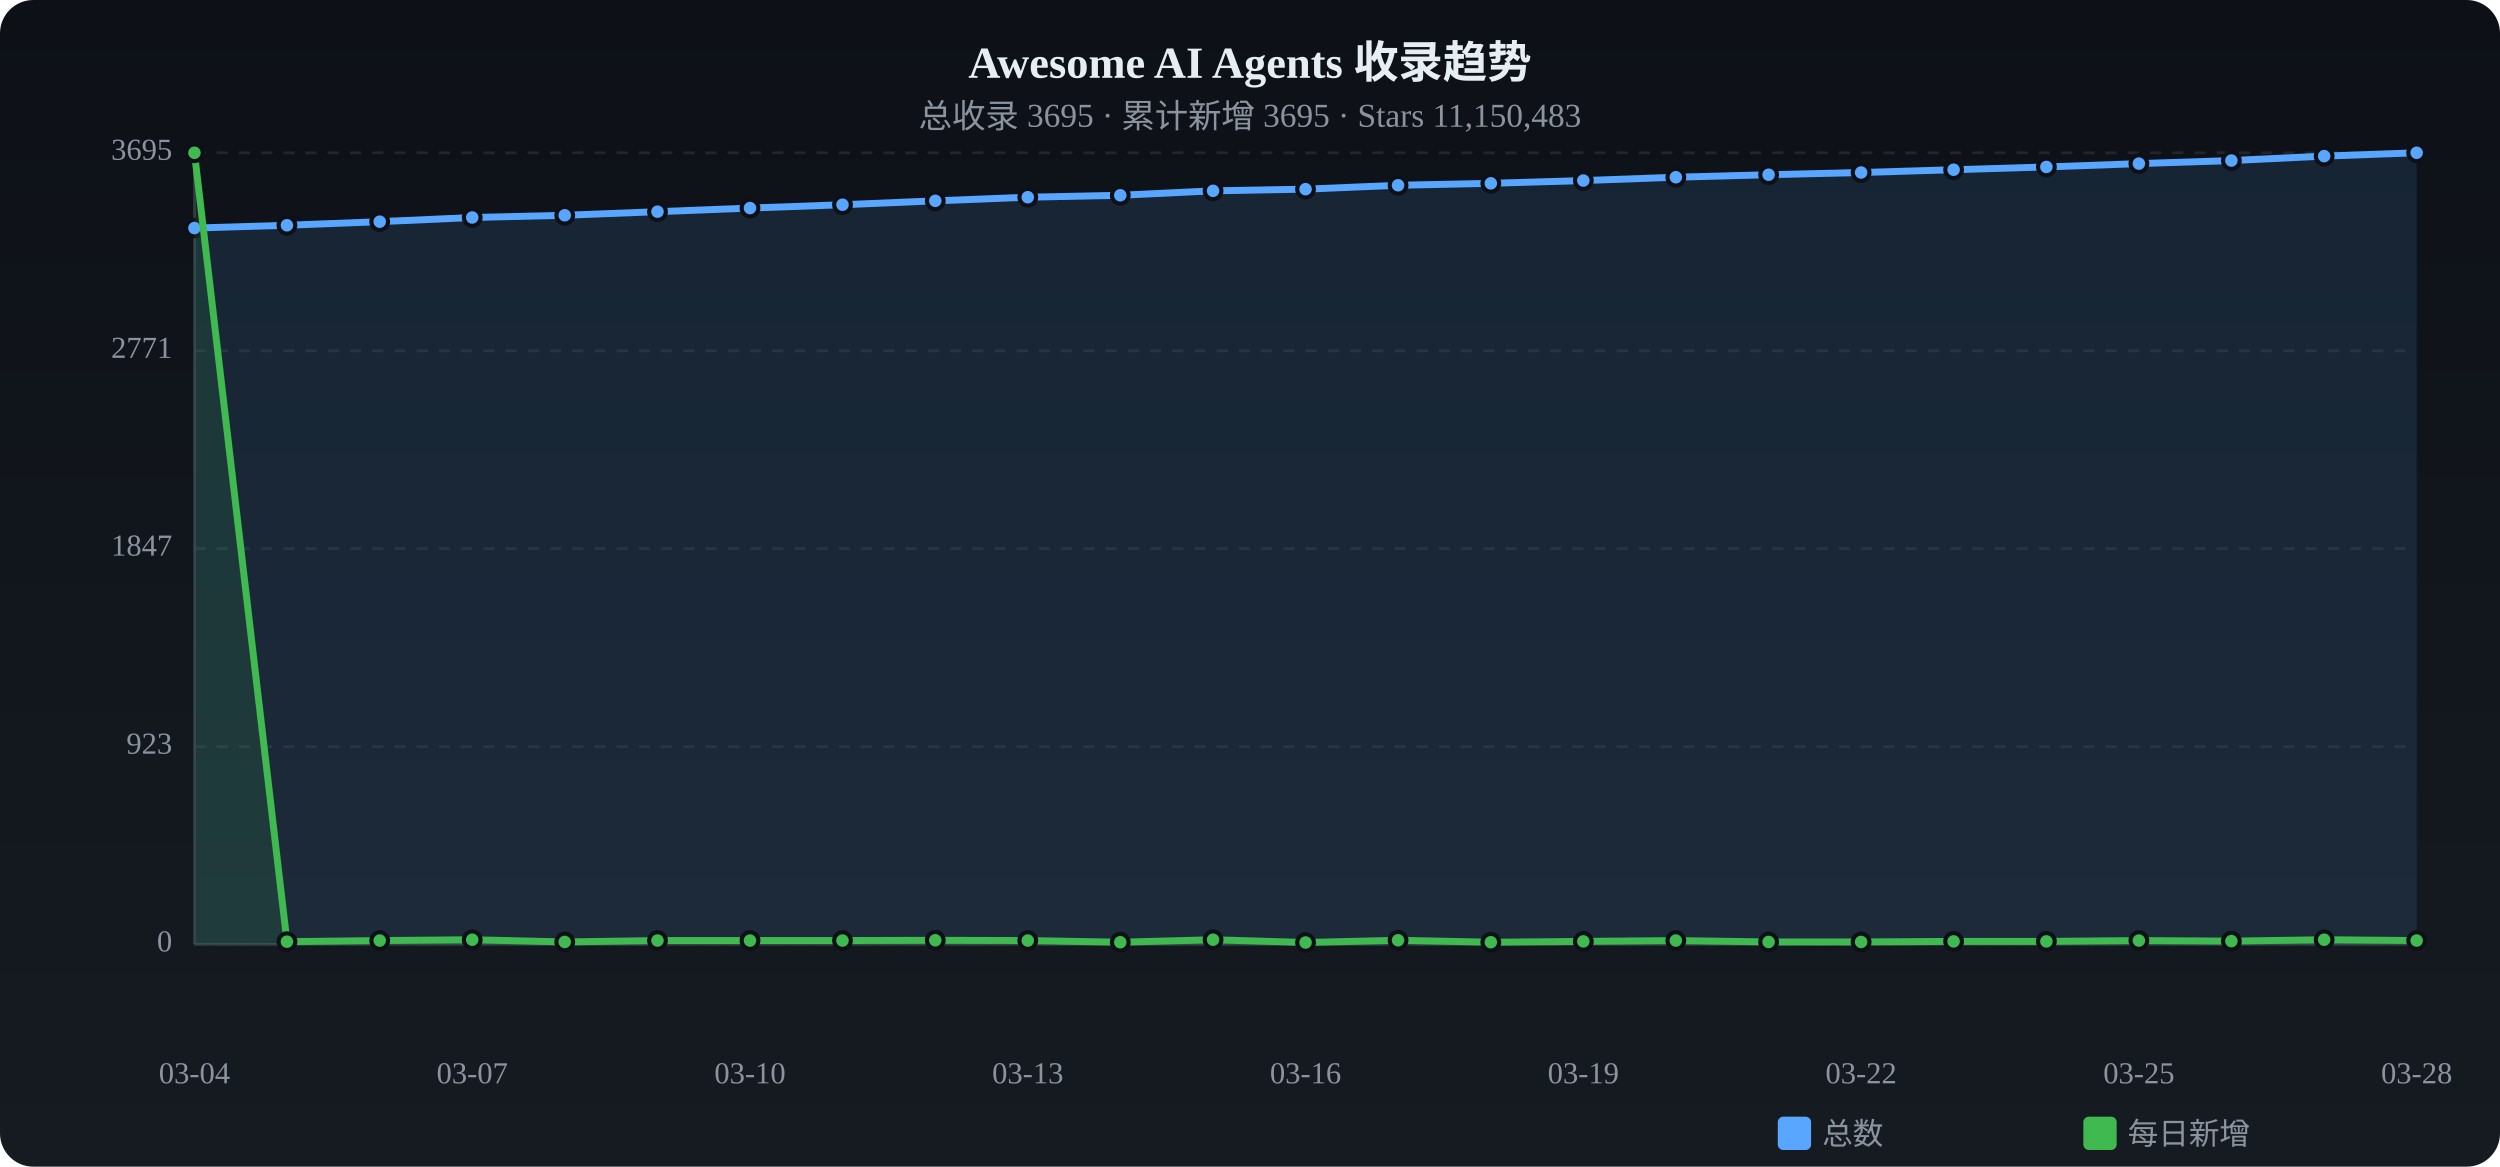
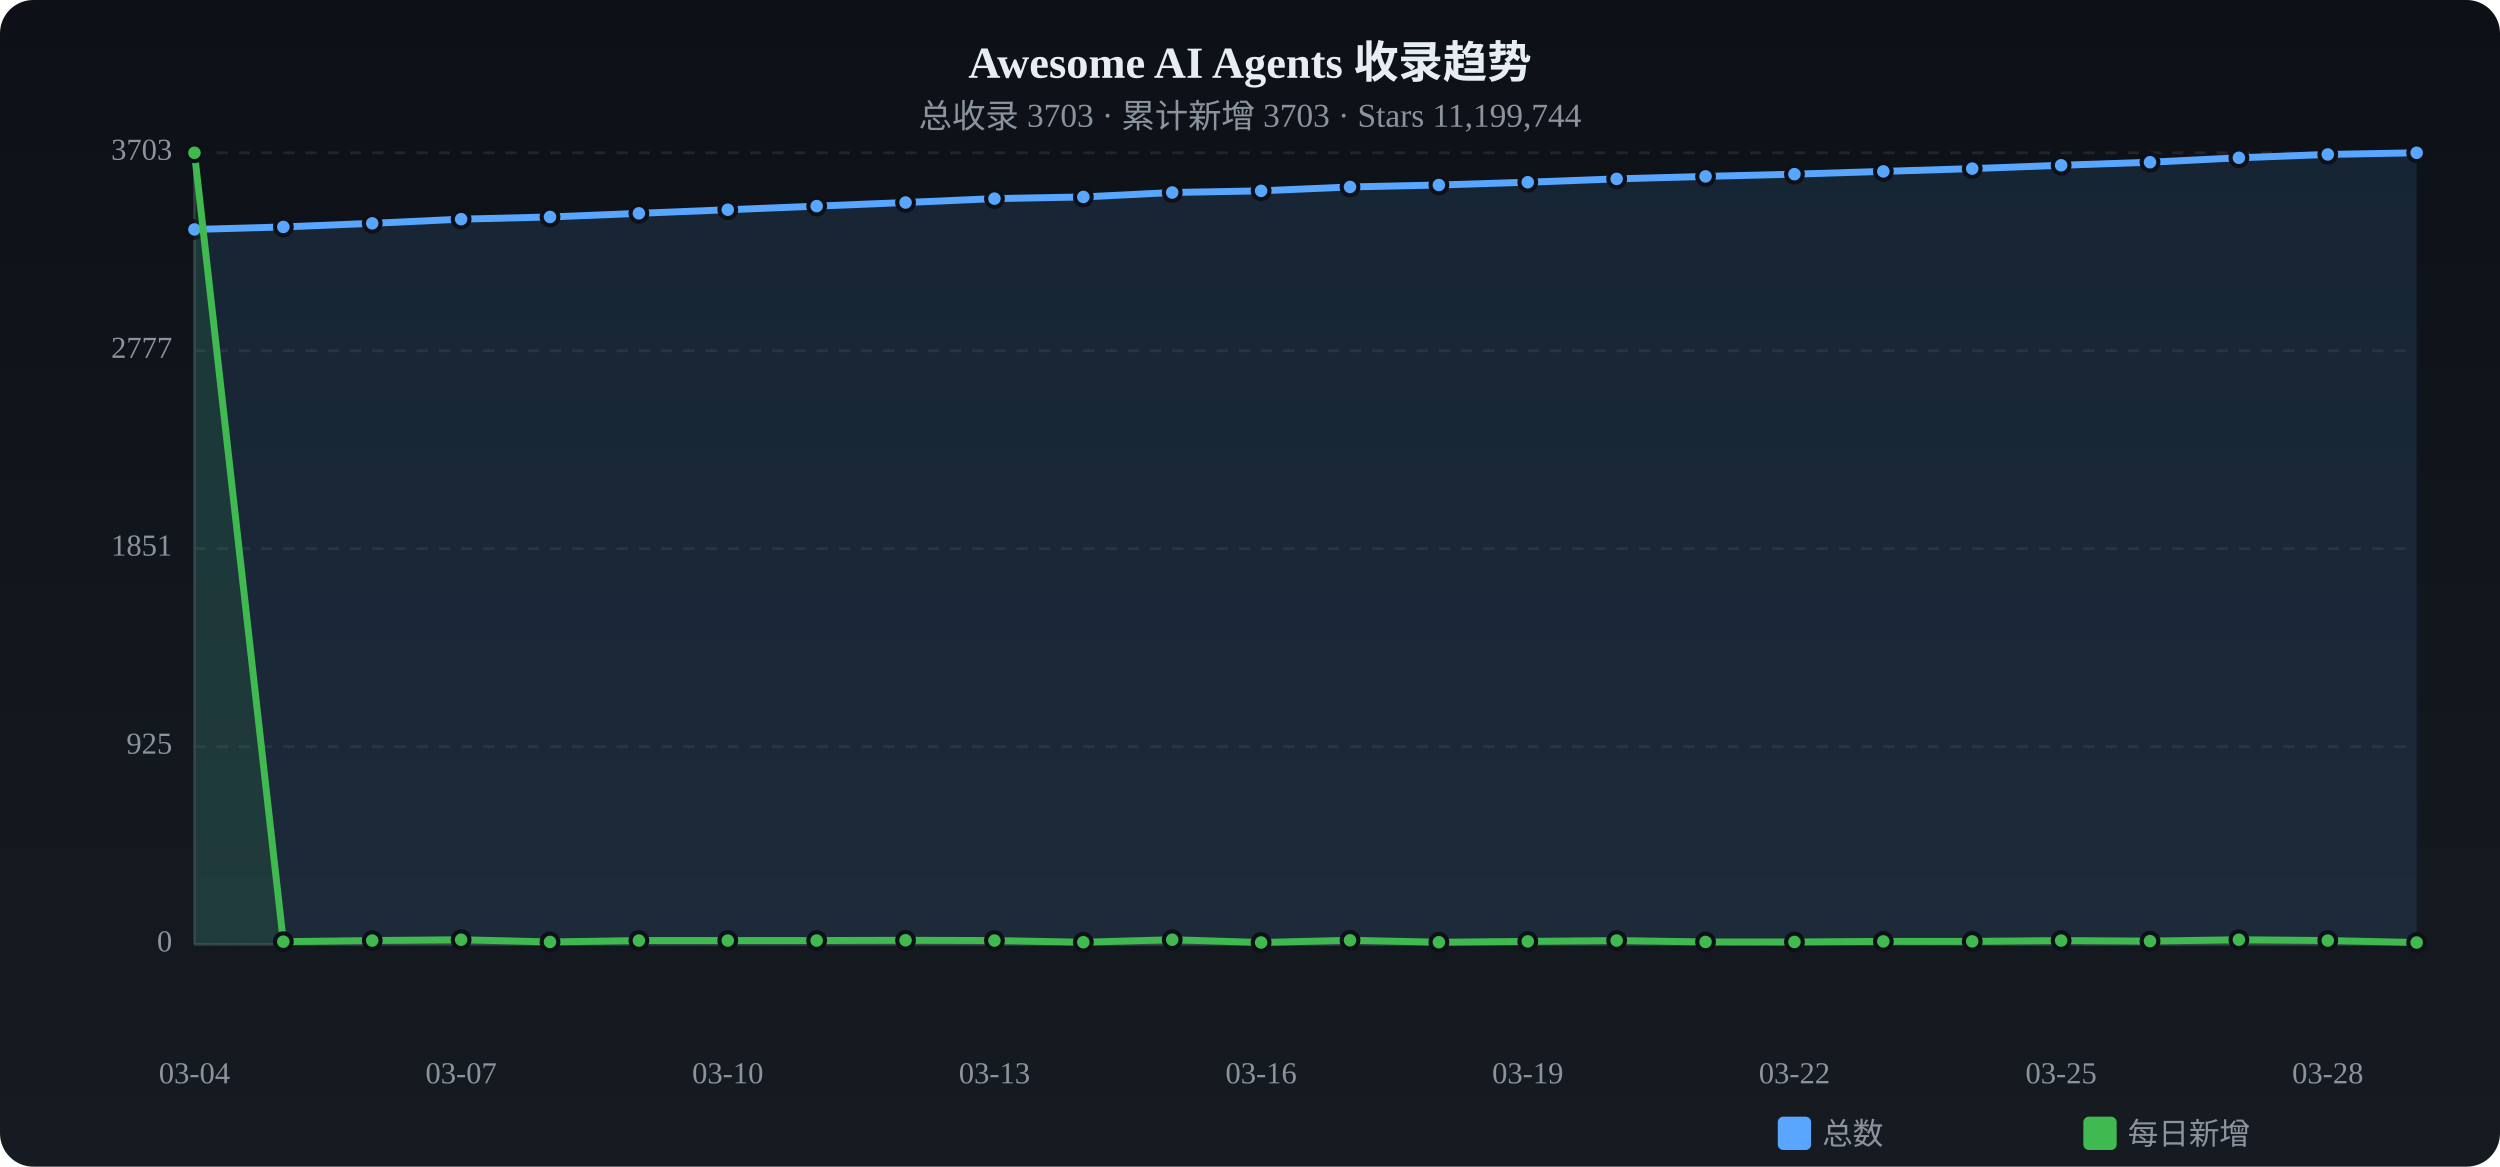
<svg xmlns="http://www.w3.org/2000/svg" viewBox="0 0 900 420" width="900" height="420">
  <defs>
    <linearGradient id="tbg" x1="0%" y1="0%" x2="0%" y2="100%">
      <stop offset="0%" stop-color="#0d1117" />
      <stop offset="100%" stop-color="#161b22" />
    </linearGradient>
  </defs>
  <rect width="900" height="420" rx="12" fill="url(#tbg)" />
  <text x="450.0" y="28" text-anchor="middle" fill="#e6edf3" font-size="16" font-weight="bold">Awesome AI Agents 收录趋势</text>
-   <text x="450.0" y="46" text-anchor="middle" fill="#8b949e" font-size="12">总收录 3695 · 累计新增 3695 · Stars 11,150,483</text>
+   <text x="450.0" y="46" text-anchor="middle" fill="#8b949e" font-size="12">总收录 3703 · 累计新增 3703 · Stars 11,199,744</text>
  <text x="62" y="340.0" text-anchor="end" fill="#8b949e" font-size="11" dominant-baseline="middle">0</text>
  <line x1="70" y1="340.0" x2="870" y2="340.0" stroke="#21262d" stroke-dasharray="4 4" />
-   <text x="62" y="268.8" text-anchor="end" fill="#8b949e" font-size="11" dominant-baseline="middle">923</text>
+   <text x="62" y="268.8" text-anchor="end" fill="#8b949e" font-size="11" dominant-baseline="middle">925</text>
  <line x1="70" y1="268.8" x2="870" y2="268.8" stroke="#21262d" stroke-dasharray="4 4" />
-   <text x="62" y="197.5" text-anchor="end" fill="#8b949e" font-size="11" dominant-baseline="middle">1847</text>
+   <text x="62" y="197.5" text-anchor="end" fill="#8b949e" font-size="11" dominant-baseline="middle">1851</text>
  <line x1="70" y1="197.5" x2="870" y2="197.5" stroke="#21262d" stroke-dasharray="4 4" />
-   <text x="62" y="126.3" text-anchor="end" fill="#8b949e" font-size="11" dominant-baseline="middle">2771</text>
+   <text x="62" y="126.3" text-anchor="end" fill="#8b949e" font-size="11" dominant-baseline="middle">2777</text>
  <line x1="70" y1="126.3" x2="870" y2="126.3" stroke="#21262d" stroke-dasharray="4 4" />
-   <text x="62" y="55.0" text-anchor="end" fill="#8b949e" font-size="11" dominant-baseline="middle">3695</text>
+   <text x="62" y="55.0" text-anchor="end" fill="#8b949e" font-size="11" dominant-baseline="middle">3703</text>
  <line x1="70" y1="55.0" x2="870" y2="55.0" stroke="#21262d" stroke-dasharray="4 4" />
  <line x1="70" y1="55" x2="70" y2="340" stroke="#30363d" />
  <line x1="70" y1="340" x2="870" y2="340" stroke="#30363d" />
-   <path d="M70.0,82.1 L103.3,81.1 L136.7,79.8 L170.0,78.3 L203.3,77.5 L236.7,76.2 L270.0,74.9 L303.3,73.7 L336.7,72.3 L370.0,71.0 L403.3,70.3 L436.7,68.7 L470.0,68.1 L503.3,66.7 L536.7,66.0 L570.0,65.0 L603.3,63.8 L636.7,62.9 L670.0,62.1 L703.3,61.1 L736.7,60.1 L770.0,58.9 L803.3,57.8 L836.7,56.2 L870.0,55.0 L870.0,340 L70.0,340 Z" fill="#58a6ff" opacity="0.12" />
-   <polyline points="70.0,82.1 103.3,81.1 136.7,79.8 170.0,78.3 203.3,77.5 236.7,76.2 270.0,74.9 303.3,73.7 336.7,72.3 370.0,71.0 403.3,70.3 436.7,68.7 470.0,68.1 503.3,66.7 536.7,66.0 570.0,65.0 603.3,63.8 636.7,62.9 670.0,62.1 703.3,61.1 736.7,60.1 770.0,58.9 803.3,57.8 836.7,56.2 870.0,55.0" fill="none" stroke="#58a6ff" stroke-width="2.5" stroke-linecap="round" stroke-linejoin="round" />
-   <circle cx="70.0" cy="82.1" r="3" fill="#58a6ff" stroke="#0d1117" stroke-width="1.5" />
-   <circle cx="103.3" cy="81.1" r="3" fill="#58a6ff" stroke="#0d1117" stroke-width="1.5" />
-   <circle cx="136.7" cy="79.8" r="3" fill="#58a6ff" stroke="#0d1117" stroke-width="1.5" />
-   <circle cx="170.0" cy="78.3" r="3" fill="#58a6ff" stroke="#0d1117" stroke-width="1.5" />
-   <circle cx="203.3" cy="77.5" r="3" fill="#58a6ff" stroke="#0d1117" stroke-width="1.5" />
-   <circle cx="236.7" cy="76.2" r="3" fill="#58a6ff" stroke="#0d1117" stroke-width="1.5" />
-   <circle cx="270.0" cy="74.9" r="3" fill="#58a6ff" stroke="#0d1117" stroke-width="1.5" />
-   <circle cx="303.3" cy="73.7" r="3" fill="#58a6ff" stroke="#0d1117" stroke-width="1.5" />
-   <circle cx="336.7" cy="72.3" r="3" fill="#58a6ff" stroke="#0d1117" stroke-width="1.5" />
-   <circle cx="370.0" cy="71.0" r="3" fill="#58a6ff" stroke="#0d1117" stroke-width="1.5" />
-   <circle cx="403.3" cy="70.3" r="3" fill="#58a6ff" stroke="#0d1117" stroke-width="1.5" />
-   <circle cx="436.7" cy="68.7" r="3" fill="#58a6ff" stroke="#0d1117" stroke-width="1.5" />
-   <circle cx="470.0" cy="68.1" r="3" fill="#58a6ff" stroke="#0d1117" stroke-width="1.5" />
-   <circle cx="503.3" cy="66.7" r="3" fill="#58a6ff" stroke="#0d1117" stroke-width="1.5" />
-   <circle cx="536.7" cy="66.0" r="3" fill="#58a6ff" stroke="#0d1117" stroke-width="1.5" />
-   <circle cx="570.0" cy="65.0" r="3" fill="#58a6ff" stroke="#0d1117" stroke-width="1.5" />
-   <circle cx="603.3" cy="63.8" r="3" fill="#58a6ff" stroke="#0d1117" stroke-width="1.5" />
-   <circle cx="636.7" cy="62.9" r="3" fill="#58a6ff" stroke="#0d1117" stroke-width="1.5" />
-   <circle cx="670.0" cy="62.1" r="3" fill="#58a6ff" stroke="#0d1117" stroke-width="1.5" />
-   <circle cx="703.3" cy="61.1" r="3" fill="#58a6ff" stroke="#0d1117" stroke-width="1.5" />
-   <circle cx="736.7" cy="60.1" r="3" fill="#58a6ff" stroke="#0d1117" stroke-width="1.5" />
-   <circle cx="770.0" cy="58.9" r="3" fill="#58a6ff" stroke="#0d1117" stroke-width="1.5" />
-   <circle cx="803.3" cy="57.8" r="3" fill="#58a6ff" stroke="#0d1117" stroke-width="1.5" />
-   <circle cx="836.7" cy="56.2" r="3" fill="#58a6ff" stroke="#0d1117" stroke-width="1.5" />
+   <path d="M70.0,82.6 L102.0,81.7 L134.0,80.4 L166.0,78.9 L198.0,78.1 L230.0,76.8 L262.0,75.5 L294.0,74.2 L326.0,72.9 L358.0,71.5 L390.0,70.9 L422.0,69.3 L454.0,68.7 L486.0,67.3 L518.0,66.6 L550.0,65.6 L582.0,64.4 L614.0,63.5 L646.0,62.7 L678.0,61.7 L710.0,60.7 L742.0,59.5 L774.0,58.4 L806.0,56.8 L838.0,55.6 L870.0,55.0 L870.0,340 L70.0,340 Z" fill="#58a6ff" opacity="0.12" />
+   <polyline points="70.0,82.6 102.0,81.7 134.0,80.4 166.0,78.9 198.0,78.1 230.0,76.8 262.0,75.5 294.0,74.2 326.0,72.9 358.0,71.5 390.0,70.9 422.0,69.3 454.0,68.7 486.0,67.3 518.0,66.6 550.0,65.6 582.0,64.4 614.0,63.5 646.0,62.7 678.0,61.7 710.0,60.7 742.0,59.5 774.0,58.4 806.0,56.8 838.0,55.6 870.0,55.0" fill="none" stroke="#58a6ff" stroke-width="2.5" stroke-linecap="round" stroke-linejoin="round" />
+   <circle cx="70.0" cy="82.6" r="3" fill="#58a6ff" stroke="#0d1117" stroke-width="1.5" />
+   <circle cx="102.0" cy="81.7" r="3" fill="#58a6ff" stroke="#0d1117" stroke-width="1.5" />
+   <circle cx="134.0" cy="80.4" r="3" fill="#58a6ff" stroke="#0d1117" stroke-width="1.5" />
+   <circle cx="166.0" cy="78.9" r="3" fill="#58a6ff" stroke="#0d1117" stroke-width="1.5" />
+   <circle cx="198.0" cy="78.1" r="3" fill="#58a6ff" stroke="#0d1117" stroke-width="1.5" />
+   <circle cx="230.0" cy="76.8" r="3" fill="#58a6ff" stroke="#0d1117" stroke-width="1.5" />
+   <circle cx="262.0" cy="75.5" r="3" fill="#58a6ff" stroke="#0d1117" stroke-width="1.5" />
+   <circle cx="294.0" cy="74.2" r="3" fill="#58a6ff" stroke="#0d1117" stroke-width="1.5" />
+   <circle cx="326.0" cy="72.9" r="3" fill="#58a6ff" stroke="#0d1117" stroke-width="1.5" />
+   <circle cx="358.0" cy="71.5" r="3" fill="#58a6ff" stroke="#0d1117" stroke-width="1.5" />
+   <circle cx="390.0" cy="70.9" r="3" fill="#58a6ff" stroke="#0d1117" stroke-width="1.5" />
+   <circle cx="422.0" cy="69.3" r="3" fill="#58a6ff" stroke="#0d1117" stroke-width="1.5" />
+   <circle cx="454.0" cy="68.7" r="3" fill="#58a6ff" stroke="#0d1117" stroke-width="1.5" />
+   <circle cx="486.0" cy="67.3" r="3" fill="#58a6ff" stroke="#0d1117" stroke-width="1.5" />
+   <circle cx="518.0" cy="66.6" r="3" fill="#58a6ff" stroke="#0d1117" stroke-width="1.5" />
+   <circle cx="550.0" cy="65.6" r="3" fill="#58a6ff" stroke="#0d1117" stroke-width="1.5" />
+   <circle cx="582.0" cy="64.4" r="3" fill="#58a6ff" stroke="#0d1117" stroke-width="1.5" />
+   <circle cx="614.0" cy="63.5" r="3" fill="#58a6ff" stroke="#0d1117" stroke-width="1.5" />
+   <circle cx="646.0" cy="62.7" r="3" fill="#58a6ff" stroke="#0d1117" stroke-width="1.5" />
+   <circle cx="678.0" cy="61.7" r="3" fill="#58a6ff" stroke="#0d1117" stroke-width="1.5" />
+   <circle cx="710.0" cy="60.7" r="3" fill="#58a6ff" stroke="#0d1117" stroke-width="1.5" />
+   <circle cx="742.0" cy="59.5" r="3" fill="#58a6ff" stroke="#0d1117" stroke-width="1.5" />
+   <circle cx="774.0" cy="58.4" r="3" fill="#58a6ff" stroke="#0d1117" stroke-width="1.5" />
+   <circle cx="806.0" cy="56.8" r="3" fill="#58a6ff" stroke="#0d1117" stroke-width="1.5" />
+   <circle cx="838.0" cy="55.6" r="3" fill="#58a6ff" stroke="#0d1117" stroke-width="1.5" />
  <circle cx="870.0" cy="55.0" r="3" fill="#58a6ff" stroke="#0d1117" stroke-width="1.5" />
-   <path d="M70.0,55.0 L103.3,339.0 L136.7,338.6 L170.0,338.3 L203.3,339.1 L236.7,338.6 L270.0,338.6 L303.3,338.6 L336.7,338.5 L370.0,338.6 L403.3,339.2 L436.7,338.3 L470.0,339.3 L503.3,338.5 L536.7,339.2 L570.0,338.9 L603.3,338.6 L636.7,339.1 L670.0,339.1 L703.3,338.9 L736.7,338.9 L770.0,338.6 L803.3,338.8 L836.7,338.3 L870.0,338.6 L870.0,340 L70.0,340 Z" fill="#3fb950" opacity="0.12" />
-   <polyline points="70.0,55.0 103.3,339.0 136.7,338.6 170.0,338.3 203.3,339.1 236.7,338.6 270.0,338.6 303.3,338.6 336.7,338.5 370.0,338.6 403.3,339.2 436.7,338.3 470.0,339.3 503.3,338.5 536.7,339.2 570.0,338.9 603.3,338.6 636.7,339.1 670.0,339.1 703.3,338.9 736.7,338.9 770.0,338.6 803.3,338.8 836.7,338.3 870.0,338.6" fill="none" stroke="#3fb950" stroke-width="2.5" stroke-linecap="round" stroke-linejoin="round" />
+   <path d="M70.0,55.0 L102.0,339.0 L134.0,338.6 L166.0,338.3 L198.0,339.1 L230.0,338.6 L262.0,338.6 L294.0,338.6 L326.0,338.5 L358.0,338.6 L390.0,339.2 L422.0,338.3 L454.0,339.3 L486.0,338.5 L518.0,339.2 L550.0,338.9 L582.0,338.6 L614.0,339.1 L646.0,339.1 L678.0,338.9 L710.0,338.9 L742.0,338.6 L774.0,338.8 L806.0,338.3 L838.0,338.6 L870.0,339.3 L870.0,340 L70.0,340 Z" fill="#3fb950" opacity="0.12" />
+   <polyline points="70.0,55.0 102.0,339.0 134.0,338.6 166.0,338.3 198.0,339.1 230.0,338.6 262.0,338.6 294.0,338.6 326.0,338.5 358.0,338.6 390.0,339.2 422.0,338.3 454.0,339.3 486.0,338.5 518.0,339.2 550.0,338.9 582.0,338.6 614.0,339.1 646.0,339.1 678.0,338.9 710.0,338.9 742.0,338.6 774.0,338.8 806.0,338.3 838.0,338.6 870.0,339.3" fill="none" stroke="#3fb950" stroke-width="2.5" stroke-linecap="round" stroke-linejoin="round" />
  <circle cx="70.0" cy="55.0" r="3" fill="#3fb950" stroke="#0d1117" stroke-width="1.5" />
-   <circle cx="103.3" cy="339.0" r="3" fill="#3fb950" stroke="#0d1117" stroke-width="1.5" />
-   <circle cx="136.7" cy="338.6" r="3" fill="#3fb950" stroke="#0d1117" stroke-width="1.5" />
-   <circle cx="170.0" cy="338.3" r="3" fill="#3fb950" stroke="#0d1117" stroke-width="1.5" />
-   <circle cx="203.3" cy="339.1" r="3" fill="#3fb950" stroke="#0d1117" stroke-width="1.5" />
-   <circle cx="236.7" cy="338.6" r="3" fill="#3fb950" stroke="#0d1117" stroke-width="1.5" />
-   <circle cx="270.0" cy="338.6" r="3" fill="#3fb950" stroke="#0d1117" stroke-width="1.5" />
-   <circle cx="303.3" cy="338.6" r="3" fill="#3fb950" stroke="#0d1117" stroke-width="1.5" />
-   <circle cx="336.7" cy="338.5" r="3" fill="#3fb950" stroke="#0d1117" stroke-width="1.5" />
-   <circle cx="370.0" cy="338.6" r="3" fill="#3fb950" stroke="#0d1117" stroke-width="1.5" />
-   <circle cx="403.3" cy="339.2" r="3" fill="#3fb950" stroke="#0d1117" stroke-width="1.5" />
-   <circle cx="436.7" cy="338.3" r="3" fill="#3fb950" stroke="#0d1117" stroke-width="1.5" />
-   <circle cx="470.0" cy="339.3" r="3" fill="#3fb950" stroke="#0d1117" stroke-width="1.5" />
-   <circle cx="503.3" cy="338.5" r="3" fill="#3fb950" stroke="#0d1117" stroke-width="1.5" />
-   <circle cx="536.7" cy="339.2" r="3" fill="#3fb950" stroke="#0d1117" stroke-width="1.5" />
-   <circle cx="570.0" cy="338.9" r="3" fill="#3fb950" stroke="#0d1117" stroke-width="1.5" />
-   <circle cx="603.3" cy="338.6" r="3" fill="#3fb950" stroke="#0d1117" stroke-width="1.5" />
-   <circle cx="636.7" cy="339.1" r="3" fill="#3fb950" stroke="#0d1117" stroke-width="1.5" />
-   <circle cx="670.0" cy="339.1" r="3" fill="#3fb950" stroke="#0d1117" stroke-width="1.5" />
-   <circle cx="703.3" cy="338.9" r="3" fill="#3fb950" stroke="#0d1117" stroke-width="1.5" />
-   <circle cx="736.7" cy="338.9" r="3" fill="#3fb950" stroke="#0d1117" stroke-width="1.5" />
-   <circle cx="770.0" cy="338.6" r="3" fill="#3fb950" stroke="#0d1117" stroke-width="1.5" />
-   <circle cx="803.3" cy="338.8" r="3" fill="#3fb950" stroke="#0d1117" stroke-width="1.5" />
-   <circle cx="836.7" cy="338.3" r="3" fill="#3fb950" stroke="#0d1117" stroke-width="1.5" />
-   <circle cx="870.0" cy="338.6" r="3" fill="#3fb950" stroke="#0d1117" stroke-width="1.5" />
+   <circle cx="102.0" cy="339.0" r="3" fill="#3fb950" stroke="#0d1117" stroke-width="1.5" />
+   <circle cx="134.0" cy="338.6" r="3" fill="#3fb950" stroke="#0d1117" stroke-width="1.5" />
+   <circle cx="166.0" cy="338.3" r="3" fill="#3fb950" stroke="#0d1117" stroke-width="1.5" />
+   <circle cx="198.0" cy="339.1" r="3" fill="#3fb950" stroke="#0d1117" stroke-width="1.5" />
+   <circle cx="230.0" cy="338.6" r="3" fill="#3fb950" stroke="#0d1117" stroke-width="1.5" />
+   <circle cx="262.0" cy="338.6" r="3" fill="#3fb950" stroke="#0d1117" stroke-width="1.5" />
+   <circle cx="294.0" cy="338.6" r="3" fill="#3fb950" stroke="#0d1117" stroke-width="1.5" />
+   <circle cx="326.0" cy="338.5" r="3" fill="#3fb950" stroke="#0d1117" stroke-width="1.5" />
+   <circle cx="358.0" cy="338.6" r="3" fill="#3fb950" stroke="#0d1117" stroke-width="1.5" />
+   <circle cx="390.0" cy="339.2" r="3" fill="#3fb950" stroke="#0d1117" stroke-width="1.5" />
+   <circle cx="422.0" cy="338.3" r="3" fill="#3fb950" stroke="#0d1117" stroke-width="1.5" />
+   <circle cx="454.0" cy="339.3" r="3" fill="#3fb950" stroke="#0d1117" stroke-width="1.5" />
+   <circle cx="486.0" cy="338.5" r="3" fill="#3fb950" stroke="#0d1117" stroke-width="1.5" />
+   <circle cx="518.0" cy="339.2" r="3" fill="#3fb950" stroke="#0d1117" stroke-width="1.5" />
+   <circle cx="550.0" cy="338.9" r="3" fill="#3fb950" stroke="#0d1117" stroke-width="1.5" />
+   <circle cx="582.0" cy="338.6" r="3" fill="#3fb950" stroke="#0d1117" stroke-width="1.5" />
+   <circle cx="614.0" cy="339.1" r="3" fill="#3fb950" stroke="#0d1117" stroke-width="1.5" />
+   <circle cx="646.0" cy="339.1" r="3" fill="#3fb950" stroke="#0d1117" stroke-width="1.5" />
+   <circle cx="678.0" cy="338.9" r="3" fill="#3fb950" stroke="#0d1117" stroke-width="1.5" />
+   <circle cx="710.0" cy="338.9" r="3" fill="#3fb950" stroke="#0d1117" stroke-width="1.5" />
+   <circle cx="742.0" cy="338.6" r="3" fill="#3fb950" stroke="#0d1117" stroke-width="1.5" />
+   <circle cx="774.0" cy="338.8" r="3" fill="#3fb950" stroke="#0d1117" stroke-width="1.5" />
+   <circle cx="806.0" cy="338.3" r="3" fill="#3fb950" stroke="#0d1117" stroke-width="1.5" />
+   <circle cx="838.0" cy="338.6" r="3" fill="#3fb950" stroke="#0d1117" stroke-width="1.5" />
+   <circle cx="870.0" cy="339.3" r="3" fill="#3fb950" stroke="#0d1117" stroke-width="1.5" />
  <text x="70.0" y="390" text-anchor="middle" fill="#8b949e" font-size="11">03-04</text>
-   <text x="170.0" y="390" text-anchor="middle" fill="#8b949e" font-size="11">03-07</text>
-   <text x="270.0" y="390" text-anchor="middle" fill="#8b949e" font-size="11">03-10</text>
-   <text x="370.0" y="390" text-anchor="middle" fill="#8b949e" font-size="11">03-13</text>
-   <text x="470.0" y="390" text-anchor="middle" fill="#8b949e" font-size="11">03-16</text>
-   <text x="570.0" y="390" text-anchor="middle" fill="#8b949e" font-size="11">03-19</text>
-   <text x="670.0" y="390" text-anchor="middle" fill="#8b949e" font-size="11">03-22</text>
-   <text x="770.0" y="390" text-anchor="middle" fill="#8b949e" font-size="11">03-25</text>
-   <text x="870.0" y="390" text-anchor="middle" fill="#8b949e" font-size="11">03-28</text>
+   <text x="166.0" y="390" text-anchor="middle" fill="#8b949e" font-size="11">03-07</text>
+   <text x="262.0" y="390" text-anchor="middle" fill="#8b949e" font-size="11">03-10</text>
+   <text x="358.0" y="390" text-anchor="middle" fill="#8b949e" font-size="11">03-13</text>
+   <text x="454.0" y="390" text-anchor="middle" fill="#8b949e" font-size="11">03-16</text>
+   <text x="550.0" y="390" text-anchor="middle" fill="#8b949e" font-size="11">03-19</text>
+   <text x="646.0" y="390" text-anchor="middle" fill="#8b949e" font-size="11">03-22</text>
+   <text x="742.0" y="390" text-anchor="middle" fill="#8b949e" font-size="11">03-25</text>
+   <text x="838.0" y="390" text-anchor="middle" fill="#8b949e" font-size="11">03-28</text>
  <rect x="640" y="402" width="12" height="12" rx="2" fill="#58a6ff" />
  <text x="656" y="412" fill="#8b949e" font-size="11">总数</text>
  <rect x="750" y="402" width="12" height="12" rx="2" fill="#3fb950" />
  <text x="766" y="412" fill="#8b949e" font-size="11">每日新增</text>
</svg>
